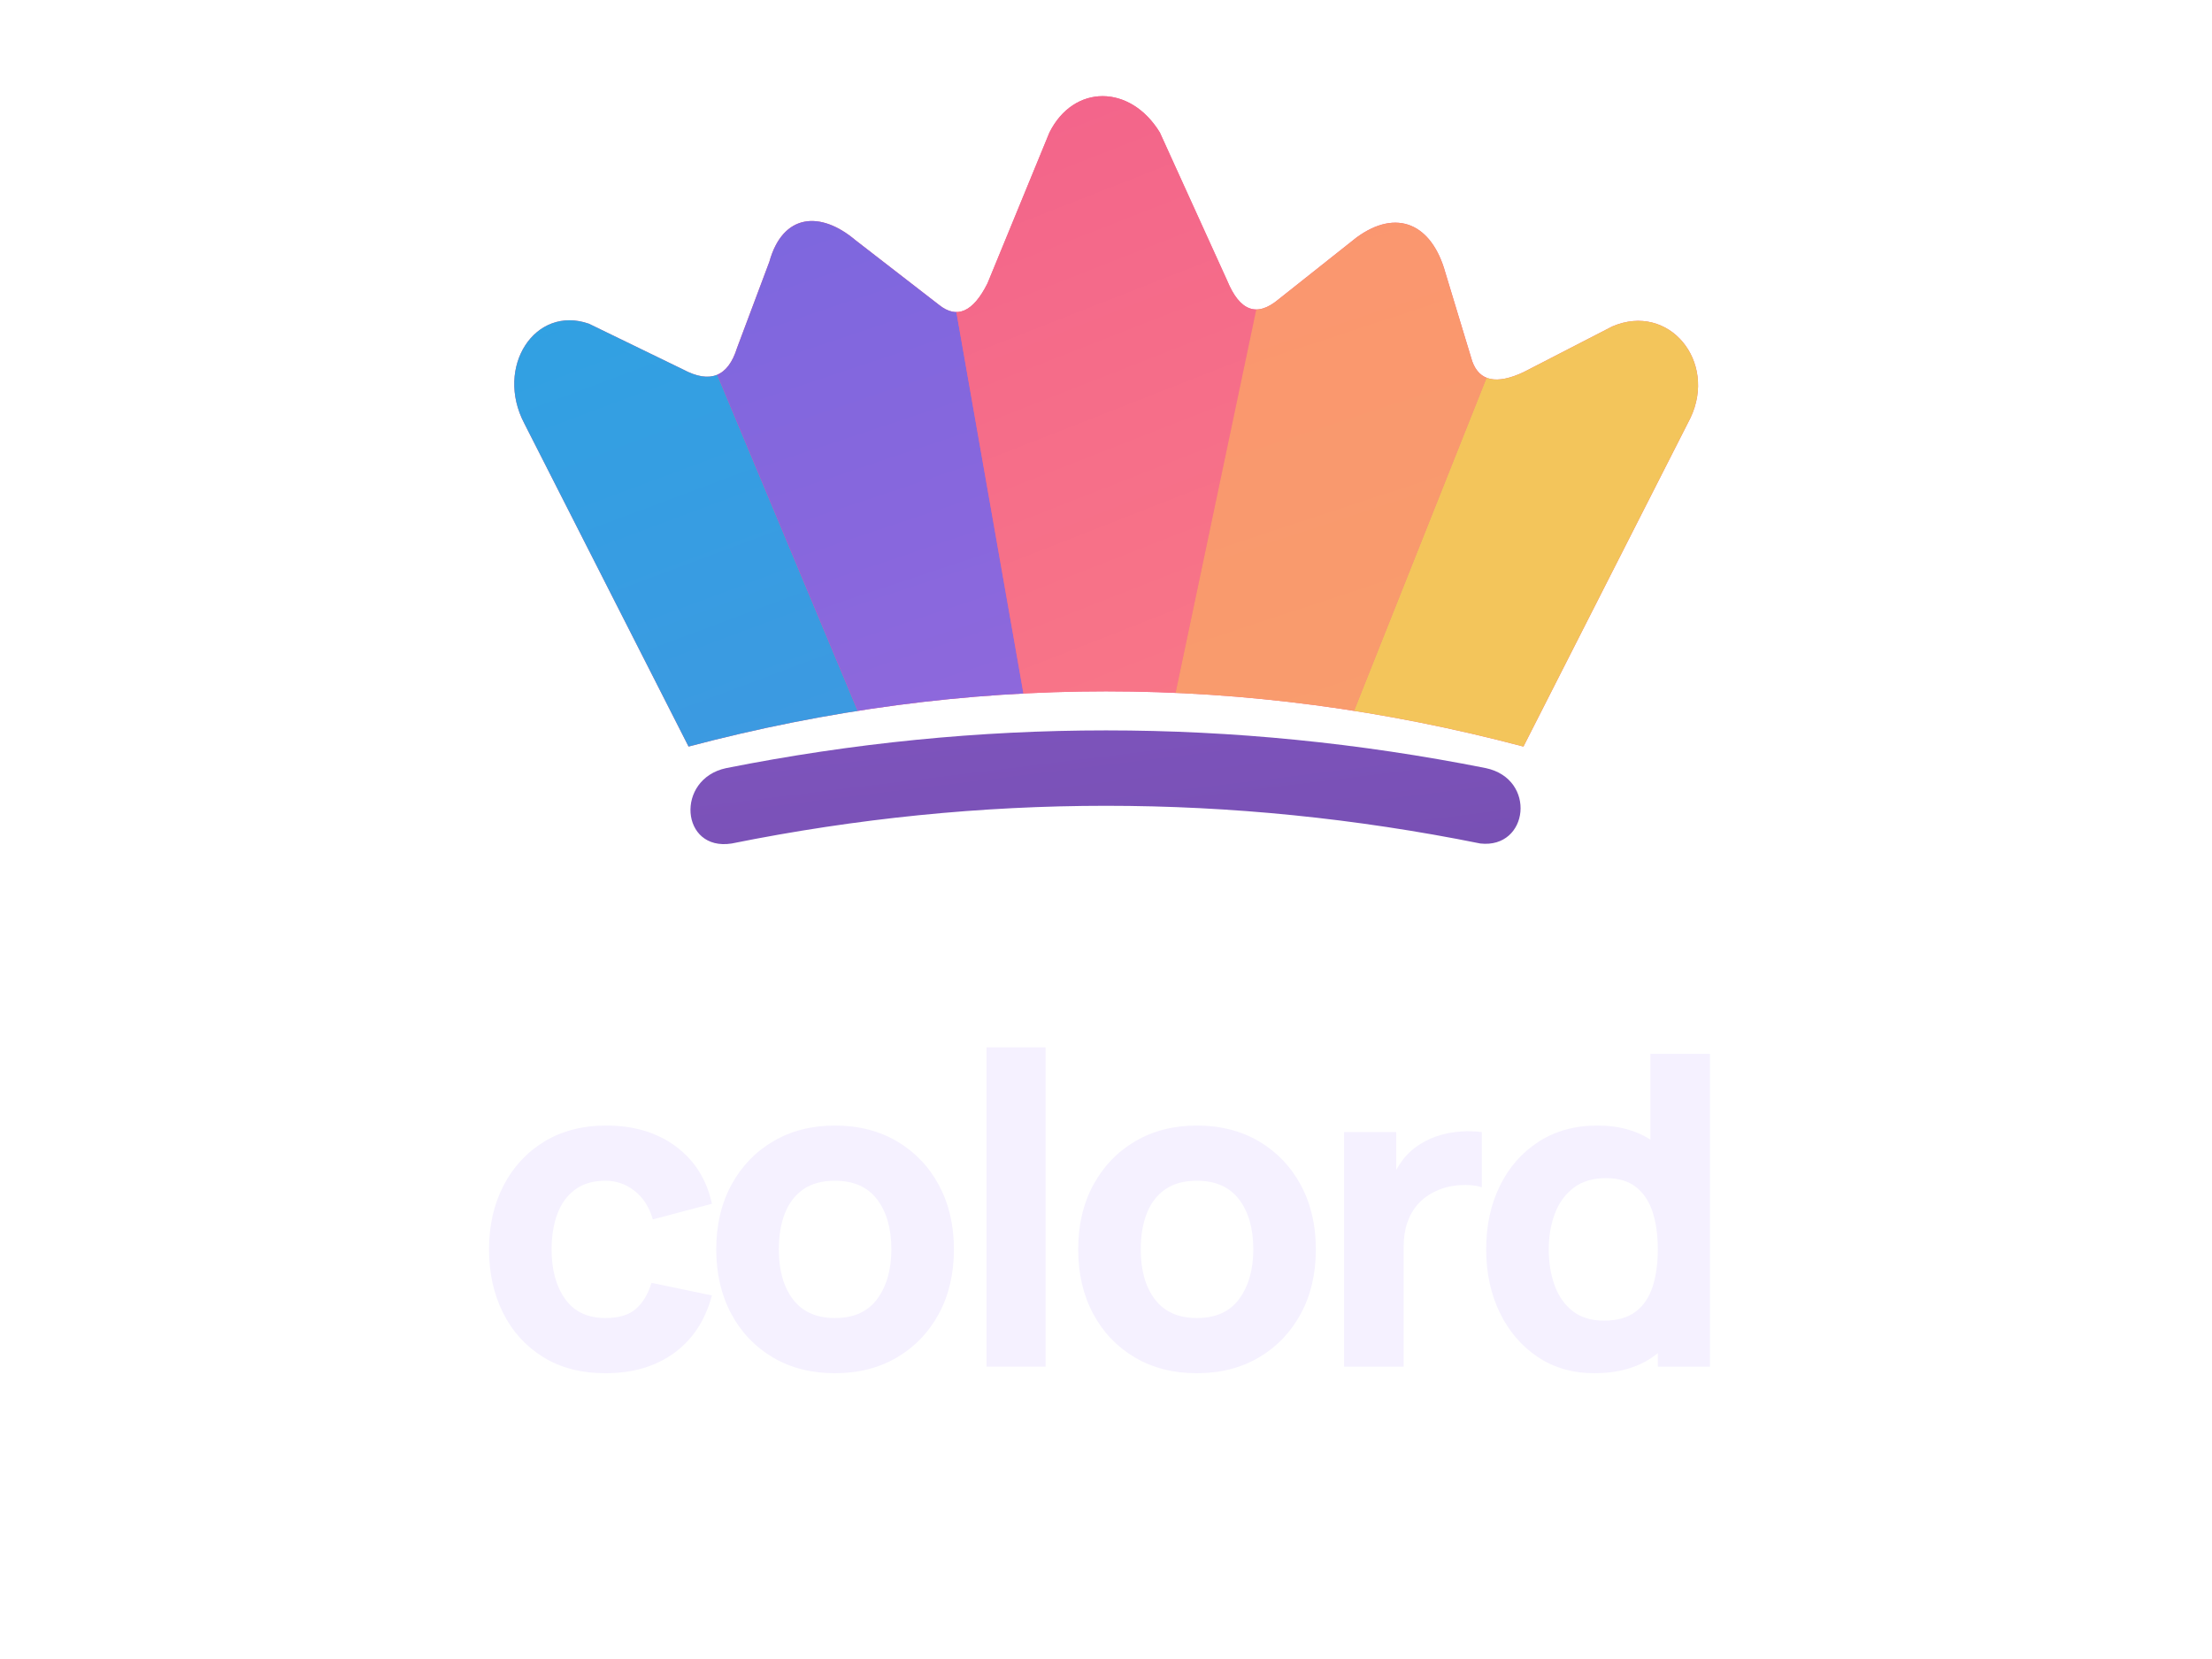
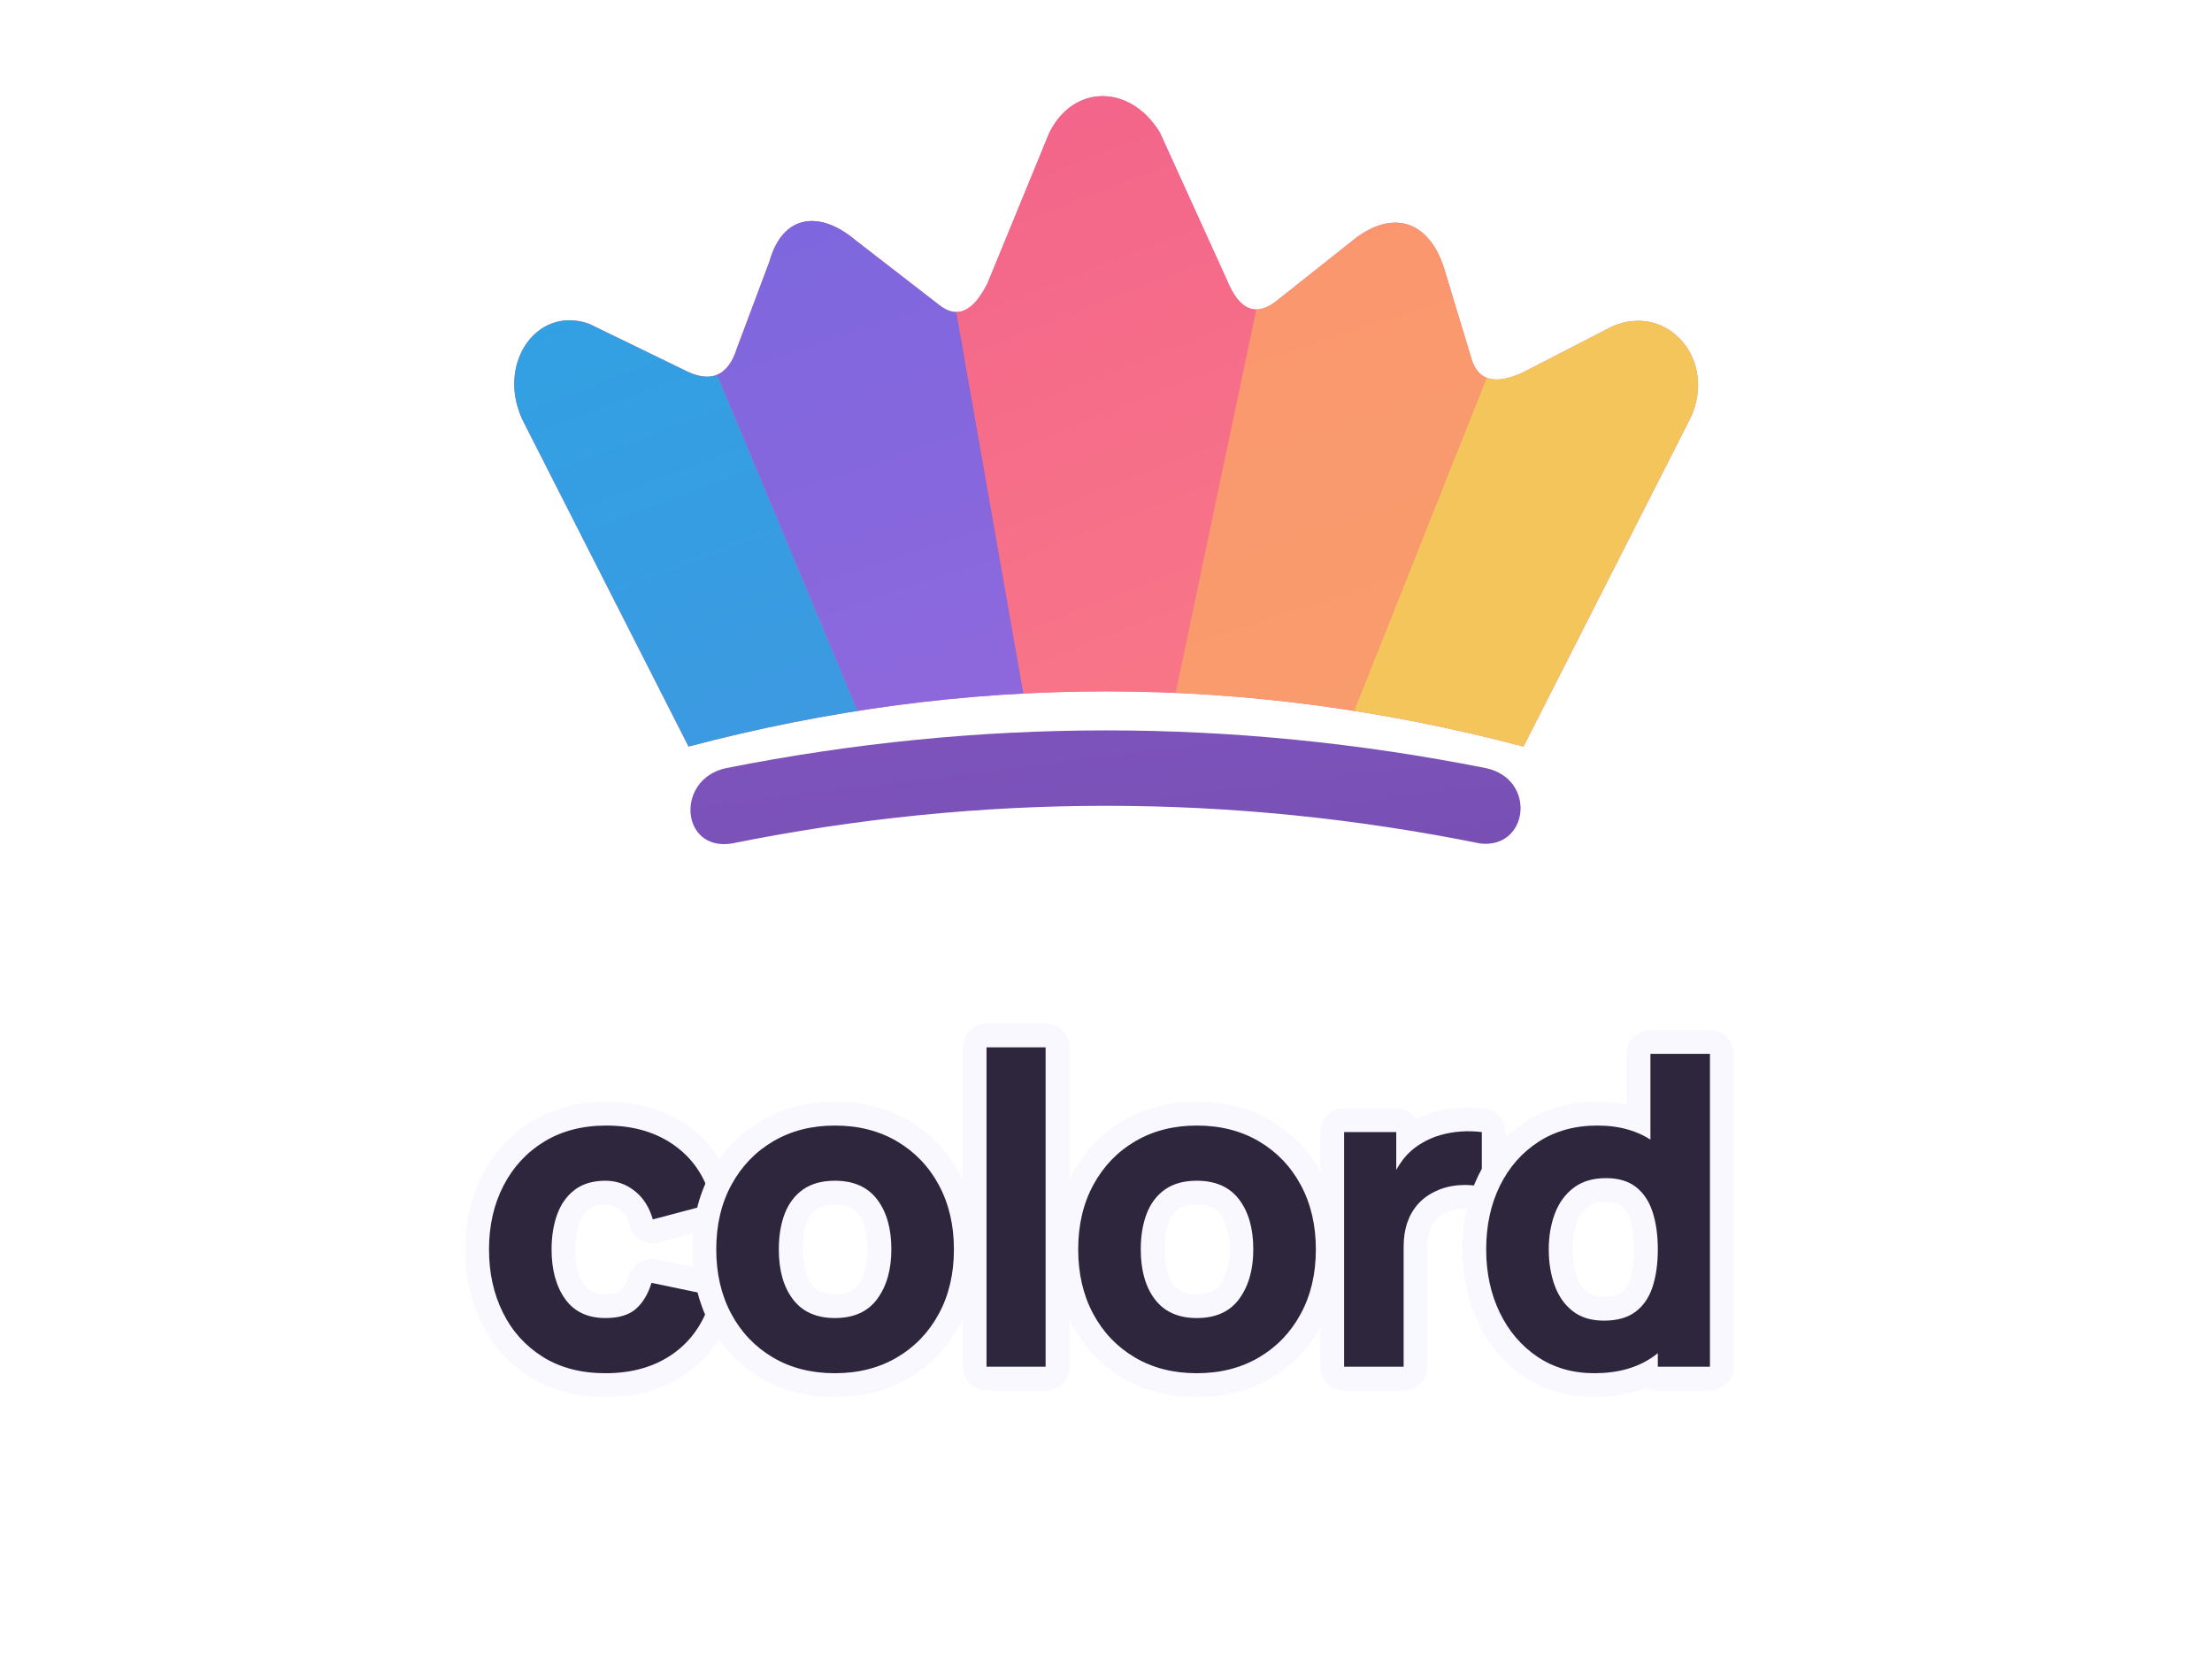
<svg xmlns="http://www.w3.org/2000/svg" viewBox="0 0 560 420" width="560" height="420" fill="none">
  <g transform="translate(130 24) scale(0.6818182)">
    <defs>
      <clipPath id="crown-body">
        <path d="M 65,242 L 4,122 C -7,101 8,78 28,85 L 63,102 Q 78,110 83,94 L 95,62 C 100,44 114,43 127,54 L 158,78 Q 168,86 176,70 L 199,14 C 208,-4 229,-4 240,14 L 265,69 Q 272,86 284,76 L 313,53 C 328,42 341,48 346,66 L 356,99 Q 360,110 375,103 L 408,86 C 429,77 447,99 437,120 L 375,242 Q 220,201 65,242 Z" />
      </clipPath>
      <linearGradient id="swatch-0" x1="0" y1="0" x2="0.2" y2="1" gradientUnits="objectBoundingBox">
        <stop stop-color="#2CA4E3" />
        <stop offset="1" stop-color="#3d99e1" />
      </linearGradient>
      <linearGradient id="swatch-1" x1="0" y1="0" x2="0.2" y2="1" gradientUnits="objectBoundingBox">
        <stop stop-color="#7866DF" />
        <stop offset="1" stop-color="#8F68DC" />
      </linearGradient>
      <linearGradient id="swatch-2" x1="0" y1="0" x2="0.2" y2="1" gradientUnits="objectBoundingBox">
        <stop stop-color="#F2638B" />
        <stop offset="1" stop-color="#F97887" />
      </linearGradient>
      <linearGradient id="swatch-3" x1="0" y1="0" x2="0.2" y2="1" gradientUnits="objectBoundingBox">
        <stop stop-color="#FA9470" />
        <stop offset="1" stop-color="#f99d6c" />
      </linearGradient>
      <linearGradient id="swatch-4" x1="0" y1="0" x2="0.2" y2="1" gradientUnits="objectBoundingBox">
        <stop stop-color="#F3C55B" />
        <stop offset="1" stop-color="#f3c55b" />
      </linearGradient>
      <linearGradient id="band" x2="0.9" y2="1">
        <stop stop-color="#7E54BD" />
        <stop offset="1" stop-color="#7850b4" />
      </linearGradient>
    </defs>
    <g clip-path="url(#crown-body)">
      <path d="M 65,242 L 4,122 C -7,101 8,78 28,85 L 63,102 Q 78,110 83,94 L 95,62 C 100,44 114,43 127,54 L 158,78 Q 168,86 176,70 L 199,14 C 208,-4 229,-4 240,14 L 265,69 Q 272,86 284,76 L 313,53 C 328,42 341,48 346,66 L 356,99 Q 360,110 375,103 L 408,86 C 429,77 447,99 437,120 L 375,242 Q 220,201 65,242 Z" fill="#F2638B" />
      <polygon points="0,0 32.17,0 149.232,280 0,280" fill="url(#swatch-0)" />
      <polygon points="32.17,0 150.26,0 199.495,280 149.232,280" fill="url(#swatch-1)" />
      <polygon points="150.26,0 292.575,0 233.632,280 199.495,280" fill="url(#swatch-2)" />
      <polygon points="292.575,0 403.119,0 291.695,280 233.632,280" fill="url(#swatch-3)" />
      <polygon points="403.119,0 440,0 440,280 291.695,280" fill="url(#swatch-4)" />
    </g>
    <path d="M 79,250 Q 220,222 361,250 C 380,254 377,280 359,278 Q 220,250 81,278 C 62,281 60,254 79,250 Z" fill="url(#band)" />
  </g>
-   <g fill="#F5F1FF" transform="translate(119.4 346) scale(0.055 -0.055)">
+   <g fill="#2D263C" stroke="#FAF8FF" stroke-width="220" stroke-linejoin="round" paint-order="stroke fill" transform="translate(119.4 346) scale(0.055 -0.055)">
    <path d="M616 -30Q448 -30 328 45Q208 120 144 249Q80 378 80 540Q80 704 146.5 833Q213 962 334 1036Q455 1110 620 1110Q811 1110 940.5 1013.5Q1070 917 1106 750L834 678Q810 762 750.5 809Q691 856 616 856Q530 856 475 814.5Q420 773 394 701.5Q368 630 368 540Q368 399 430.5 311.5Q493 224 616 224Q708 224 756 266Q804 308 828 386L1106 328Q1060 156 932 63Q804 -30 616 -30Z" transform="translate(0 0)" />
    <path d="M626 -30Q463 -30 340 43Q217 116 148.5 244.5Q80 373 80 540Q80 709 150 837.5Q220 966 343 1038Q466 1110 626 1110Q789 1110 912.5 1037Q1036 964 1105 835.5Q1174 707 1174 540Q1174 372 1104.5 243.5Q1035 115 911.5 42.5Q788 -30 626 -30ZM626 224Q757 224 821.5 312.5Q886 401 886 540Q886 684 820.5 770Q755 856 626 856Q537 856 480 816Q423 776 395.5 705Q368 634 368 540Q368 395 433.5 309.5Q499 224 626 224Z" transform="translate(1046 0)" />
    <path d="M160 0L160 1470L432 1470L432 0Z" transform="translate(2210 0)" />
    <path d="M626 -30Q463 -30 340 43Q217 116 148.5 244.5Q80 373 80 540Q80 709 150 837.5Q220 966 343 1038Q466 1110 626 1110Q789 1110 912.5 1037Q1036 964 1105 835.5Q1174 707 1174 540Q1174 372 1104.5 243.5Q1035 115 911.5 42.5Q788 -30 626 -30ZM626 224Q757 224 821.5 312.5Q886 401 886 540Q886 684 820.5 770Q755 856 626 856Q537 856 480 816Q423 776 395.5 705Q368 634 368 540Q368 395 433.5 309.5Q499 224 626 224Z" transform="translate(2712 0)" />
    <path d="M140 0L140 1080L380 1080L380 816L354 850Q375 906 410 952Q445 998 496 1028Q535 1052 581 1065.5Q627 1079 676 1082.5Q725 1086 774 1080L774 826Q729 840 669.5 835.5Q610 831 562 808Q514 786 481 749.5Q448 713 431 663.5Q414 614 414 552L414 0Z" transform="translate(3876 0)" />
    <path d="M578 -30Q429 -30 317 45Q205 120 142.5 249Q80 378 80 540Q80 705 143.5 833.5Q207 962 322 1036Q437 1110 592 1110Q746 1110 851 1035Q956 960 1010 831Q1064 702 1064 540Q1064 378 1009.5 249Q955 120 847 45Q739 -30 578 -30ZM622 212Q713 212 767.5 253Q822 294 846 368Q870 442 870 540Q870 638 846 712Q822 786 769.5 827Q717 868 632 868Q541 868 482.5 823.5Q424 779 396 704.5Q368 630 368 540Q368 449 395 374.5Q422 300 478 256Q534 212 622 212ZM870 0L870 740L836 740L836 1440L1110 1440L1110 0Z" transform="translate(4590 0)" />
  </g>
</svg>
